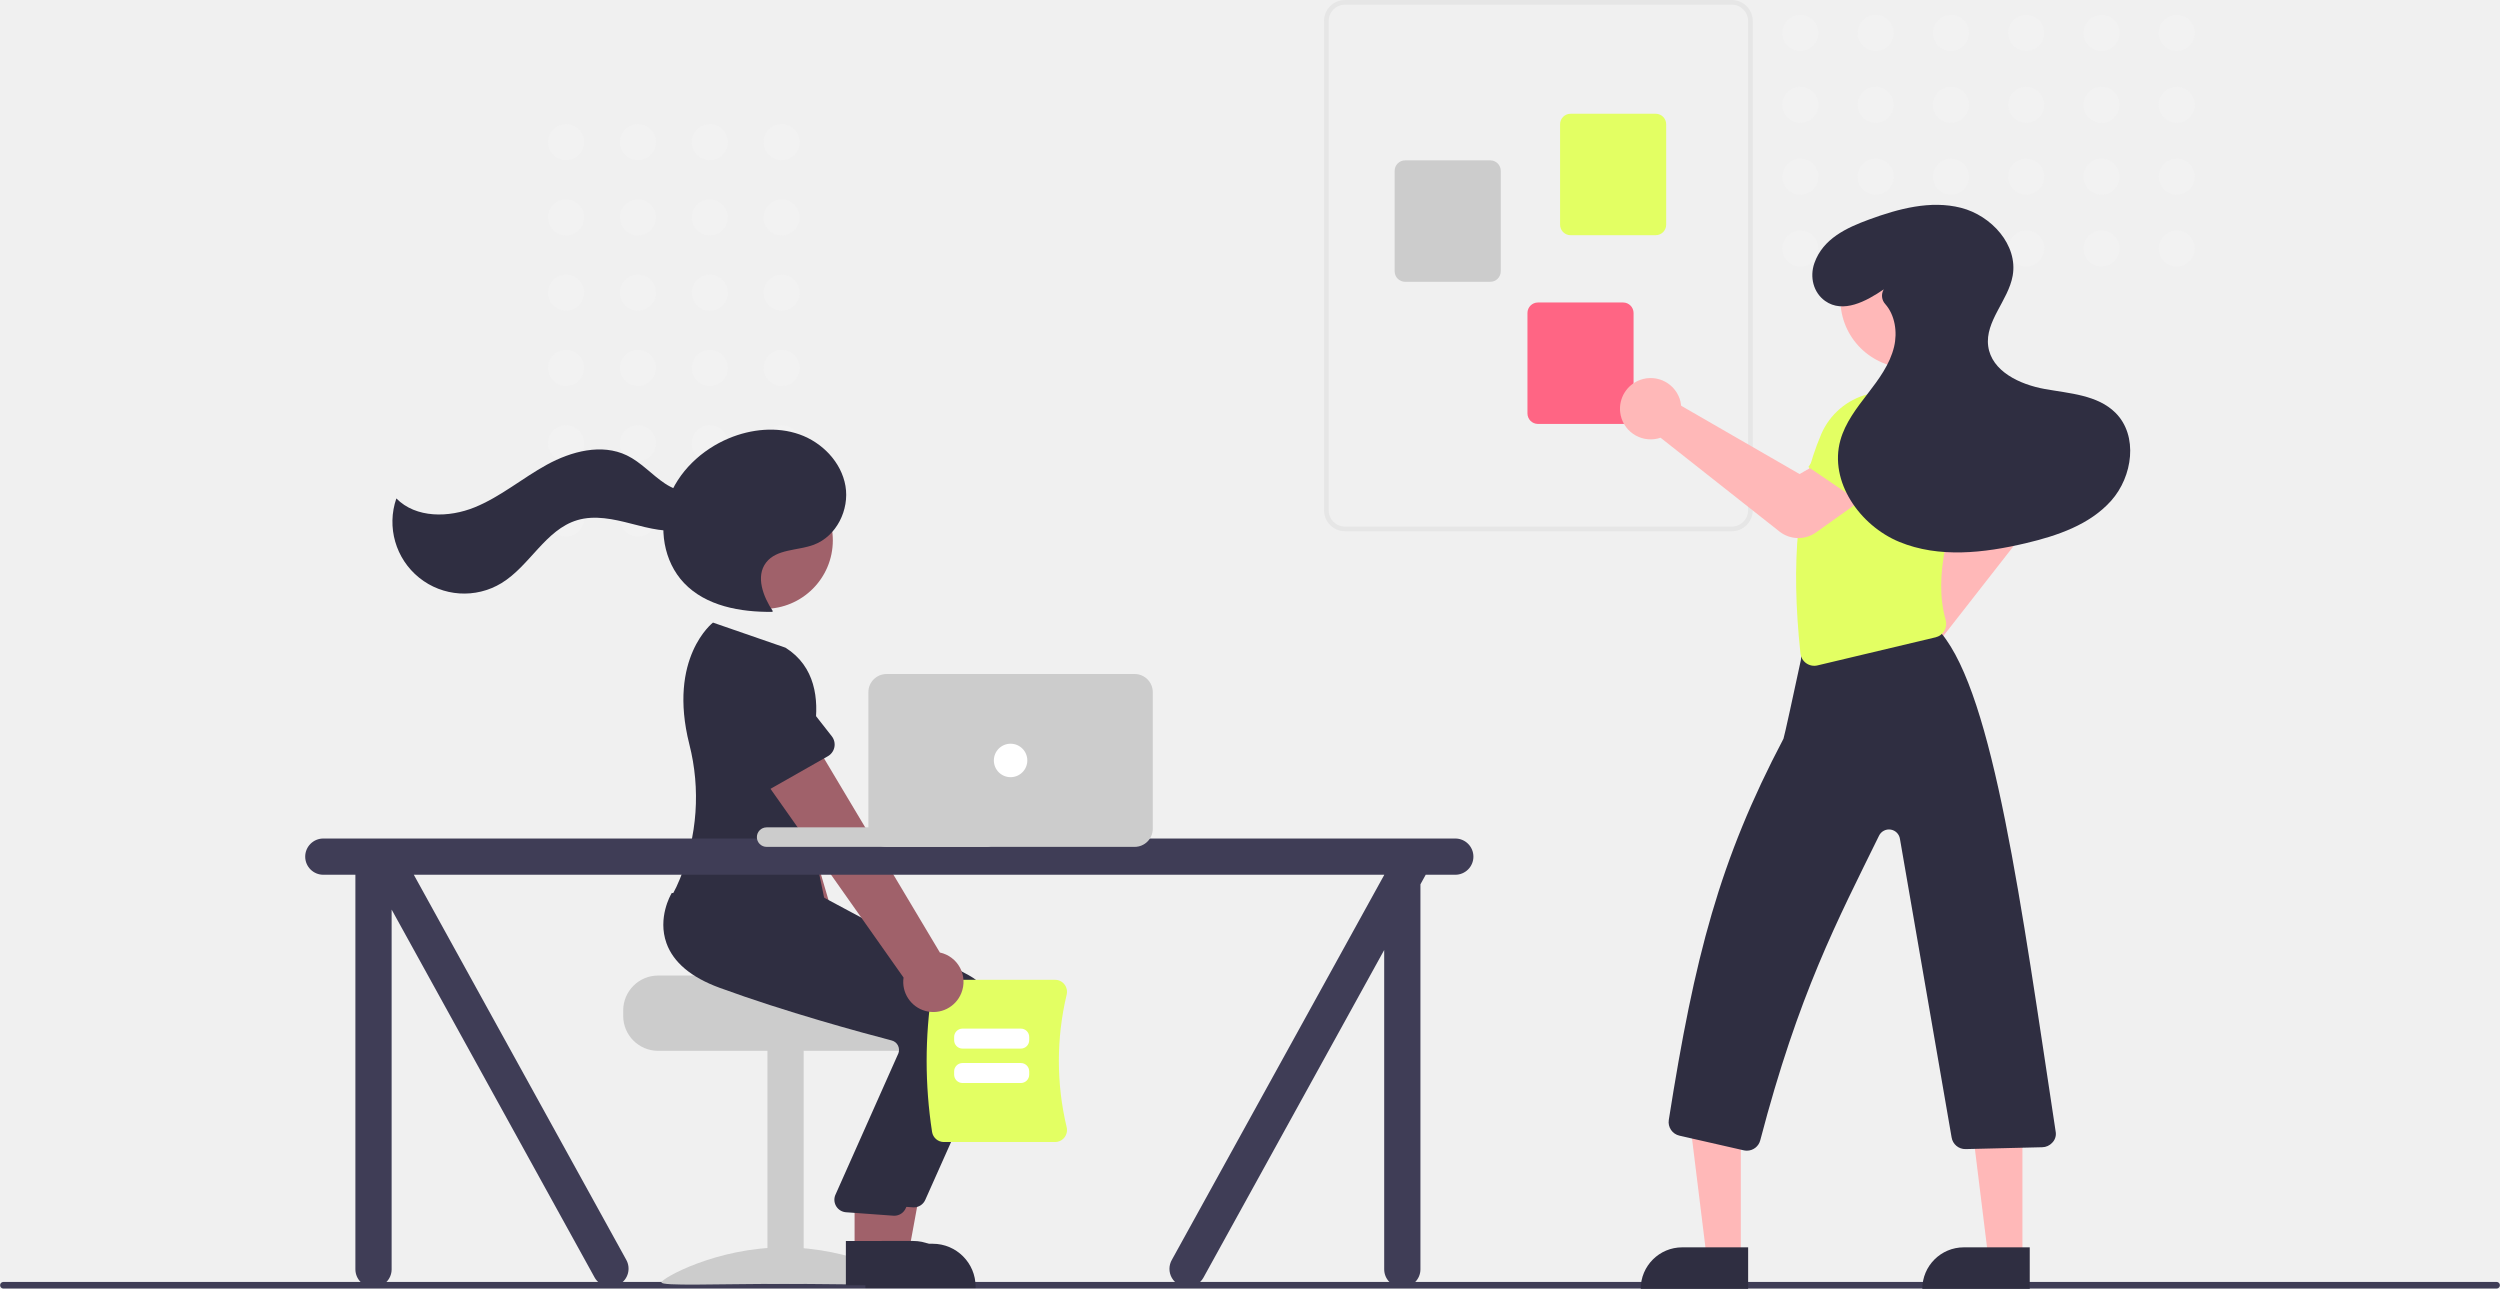
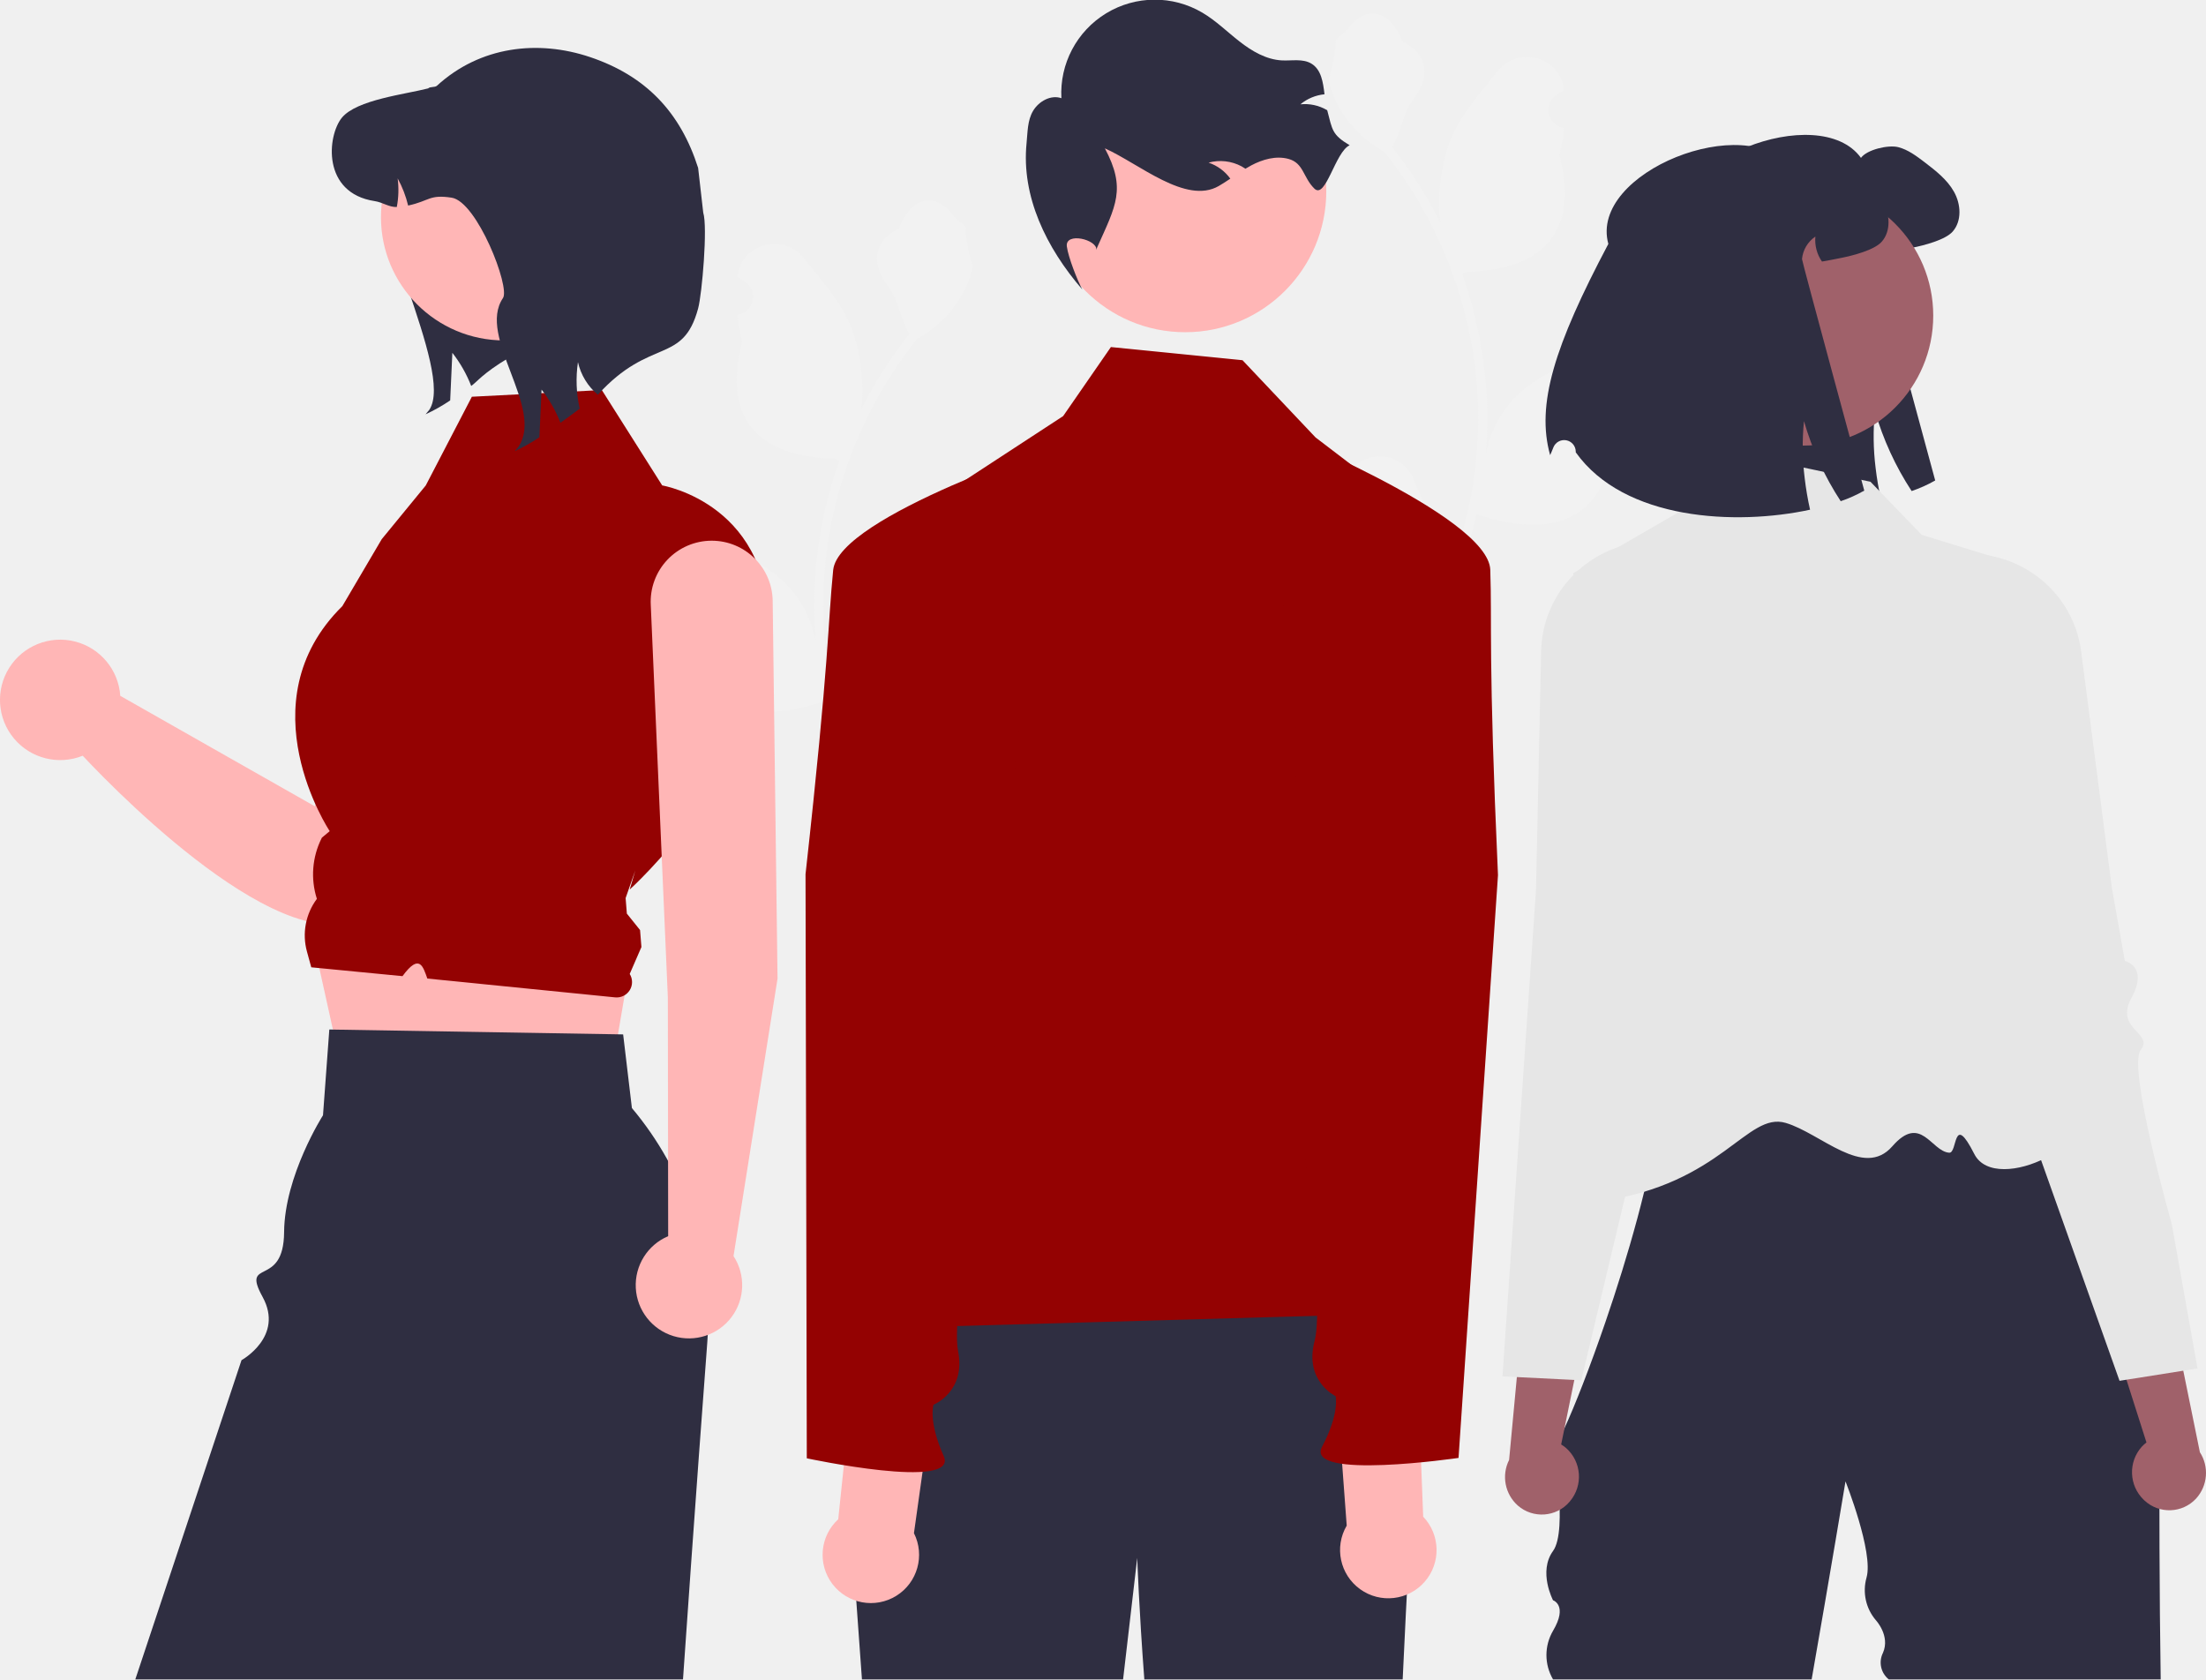
- <svg xmlns="http://www.w3.org/2000/svg" data-name="Layer 1" width="896.675" height="462.272" viewBox="0 0 896.675 462.272">
-   <path d="M1047.147,681.033H152.853a1.191,1.191,0,0,1,0-2.381h894.294a1.191,1.191,0,0,1,0,2.381Z" transform="translate(-151.6623 -218.8641)" fill="#3f3d56" />
-   <circle cx="280.353" cy="50.98" r="6.467" fill="#f2f2f2" />
-   <circle cx="254.58" cy="50.98" r="6.467" fill="#f2f2f2" />
-   <circle cx="228.807" cy="50.98" r="6.467" fill="#f2f2f2" />
-   <circle cx="203.033" cy="50.98" r="6.467" fill="#f2f2f2" />
-   <circle cx="280.353" cy="77.98" r="6.467" fill="#f2f2f2" />
-   <circle cx="254.58" cy="77.98" r="6.467" fill="#f2f2f2" />
-   <circle cx="228.807" cy="77.98" r="6.467" fill="#f2f2f2" />
-   <circle cx="203.033" cy="77.98" r="6.467" fill="#f2f2f2" />
-   <circle cx="280.353" cy="104.98" r="6.467" fill="#f2f2f2" />
-   <circle cx="254.58" cy="104.98" r="6.467" fill="#f2f2f2" />
-   <circle cx="228.807" cy="104.98" r="6.467" fill="#f2f2f2" />
-   <circle cx="203.033" cy="104.98" r="6.467" fill="#f2f2f2" />
-   <circle cx="280.353" cy="131.98" r="6.467" fill="#f2f2f2" />
-   <circle cx="254.58" cy="131.98" r="6.467" fill="#f2f2f2" />
-   <circle cx="228.807" cy="131.98" r="6.467" fill="#f2f2f2" />
-   <circle cx="203.033" cy="131.98" r="6.467" fill="#f2f2f2" />
-   <circle cx="280.353" cy="158.98" r="6.467" fill="#f2f2f2" />
-   <circle cx="254.58" cy="158.98" r="6.467" fill="#f2f2f2" />
-   <circle cx="228.807" cy="158.98" r="6.467" fill="#f2f2f2" />
-   <circle cx="203.033" cy="158.98" r="6.467" fill="#f2f2f2" />
-   <circle cx="280.353" cy="185.98" r="6.467" fill="#f2f2f2" />
-   <circle cx="254.58" cy="185.98" r="6.467" fill="#f2f2f2" />
-   <circle cx="228.807" cy="185.98" r="6.467" fill="#f2f2f2" />
-   <circle cx="203.033" cy="185.98" r="6.467" fill="#f2f2f2" />
-   <path d="M375.19,581.264v2a12.511,12.511,0,0,0,12.5,12.5h90a12.505,12.505,0,0,0,12.5-12.5v-2a12.41,12.41,0,0,0-2.9-8,12.859,12.859,0,0,0-2.11-2s-49.48-1.12-49.48-2.5H387.69A12.517,12.517,0,0,0,375.19,581.264Z" transform="translate(-151.6623 -218.8641)" fill="#ccc" />
-   <rect x="275.252" y="376.403" width="13" height="84" fill="#ccc" />
-   <path d="M476.914,678.811c0,1.405-19.699.543-44,.543s-44,.861-44-.543,19.699-12.543,44-12.543S476.914,677.406,476.914,678.811Z" transform="translate(-151.6623 -218.8641)" fill="#ccc" />
-   <path d="M459.041,579.568a10.743,10.743,0,0,0-3.807-16.027L427.681,469.656l-20.981,10.276,33.681,89.055a10.801,10.801,0,0,0,18.66,10.581Z" transform="translate(-151.6623 -218.8641)" fill="#a0616a" />
-   <path d="M433.923,485.335l-23.483,6.357a4.817,4.817,0,0,1-6.042-4.086l-2.838-24.087a13.377,13.377,0,0,1,25.846-6.915l9.674,22.156a4.817,4.817,0,0,1-3.156,6.576Z" transform="translate(-151.6623 -218.8641)" fill="#e3ff63" />
-   <polygon points="313.516 450.101 325.776 450.1 331.609 418.304 313.514 418.304 313.516 450.101" fill="#a0616a" />
-   <path d="M462.051,664.962l24.144-.001h.001a15.386,15.386,0,0,1,15.386,15.386v.5l-39.531.001Z" transform="translate(-151.6623 -218.8641)" fill="#2f2e41" />
-   <path d="M479.409,651.914q-.214,0-.43-.021l-16.967-1.235a4.5,4.5,0,0,1-3.809-6.029l22.707-51.015a3.498,3.498,0,0,0-.196-2.799,3.451,3.451,0,0,0-2.211-1.76c-10.677-2.791-38.072-10.223-61.786-18.918-10.16-3.726-16.559-9.109-19.019-16.002-3.243-9.087,1.555-17.374,1.76-17.722l.161-.272,22.315,2.028,24.191,2.058,53.013,28.428a20.086,20.086,0,0,1,8.819,25.784l-24.441,54.808A4.497,4.497,0,0,1,479.409,651.914Z" transform="translate(-151.6623 -218.8641)" fill="#2f2e41" />
-   <circle cx="274.15" cy="193.816" r="24.561" fill="#a0616a" />
-   <polygon points="306.516 449.101 318.776 449.1 324.609 417.304 306.514 417.304 306.516 449.101" fill="#a0616a" />
-   <path d="M455.051,663.962l24.144-.001h.001a15.386,15.386,0,0,1,15.386,15.386v.5l-39.531.001Z" transform="translate(-151.6623 -218.8641)" fill="#2f2e41" />
-   <path d="M472.409,654.914q-.214,0-.43-.021l-16.967-1.235a4.5,4.5,0,0,1-3.809-6.029l22.707-51.015a3.498,3.498,0,0,0-.196-2.799,3.451,3.451,0,0,0-2.211-1.76c-10.677-2.791-38.072-10.223-61.786-18.918-10.16-3.726-16.559-9.109-19.019-16.002-3.243-9.087,1.555-17.374,1.76-17.722l.161-.272,22.315,2.028,24.191,2.058,53.013,28.428a20.086,20.086,0,0,1,8.819,25.784l-24.441,54.808A4.497,4.497,0,0,1,472.409,654.914Z" transform="translate(-151.6623 -218.8641)" fill="#2f2e41" />
-   <path d="M433.387,451.168l-26-9s-16.322,12.54-8.481,43.649a77.012,77.012,0,0,1-3.4,48.32,49.778,49.778,0,0,1-2.619,5.531s29,35,56,9l-10.5-50.5S454.887,464.668,433.387,451.168Z" transform="translate(-151.6623 -218.8641)" fill="#2f2e41" />
-   <path d="M428.862,438.076c-3.496-5.232-6.254-12.488-2.406-17.466,3.799-4.914,11.292-4.19,17.111-6.365,8.104-3.029,12.804-12.549,11.338-21.076s-8.31-15.594-16.464-18.486-17.348-1.951-25.333,1.379c-9.829,4.1-18.261,12.03-21.797,22.076s-1.646,22.108,5.689,29.83c7.864,8.278,20.206,10.485,31.623,10.351" transform="translate(-151.6623 -218.8641)" fill="#2f2e41" />
-   <path d="M406.015,393.444c-4.405,3.586-11.125,1.993-15.854-1.154s-8.565-7.628-13.681-10.096c-9.019-4.35-19.924-1.458-28.702,3.36s-16.559,11.475-25.831,15.256-21.104,3.968-28.125-3.172a25.732,25.732,0,0,0,37.71,30.371c10.159-6.188,15.771-19.164,27.166-22.579,6.306-1.89,13.076-.368,19.449,1.281s13.018,3.43,19.449,2.027,12.447-7.183,11.629-13.715Z" transform="translate(-151.6623 -218.8641)" fill="#2f2e41" />
-   <path d="M485.969,624.871a167.506,167.506,0,0,1,0-50.975,4.303,4.303,0,0,1,4.237-3.606h39.873a4.247,4.247,0,0,1,3.355,1.626,4.319,4.319,0,0,1,.807,3.705,102.328,102.328,0,0,0-0,47.525,4.318,4.318,0,0,1-.807,3.705,4.247,4.247,0,0,1-3.355,1.626H490.206A4.303,4.303,0,0,1,485.969,624.871Z" transform="translate(-151.6623 -218.8641)" fill="#e3ff63" />
-   <path d="M517.808,594.966H496.885a3.003,3.003,0,0,1-3-3v-1.172a3.003,3.003,0,0,1,3-3h20.924a3.003,3.003,0,0,1,3,3v1.172A3.003,3.003,0,0,1,517.808,594.966Z" transform="translate(-151.6623 -218.8641)" fill="#fff" />
-   <path d="M517.808,607.311H496.885a3.003,3.003,0,0,1-3-3v-1.172a3.003,3.003,0,0,1,3-3h20.924a3.003,3.003,0,0,1,3,3V604.311A3.003,3.003,0,0,1,517.808,607.311Z" transform="translate(-151.6623 -218.8641)" fill="#fff" />
-   <path d="M496.454,575.068a10.743,10.743,0,0,0-7.69-14.567L438.628,476.477,420.88,491.669l54.862,77.816a10.801,10.801,0,0,0,20.712,5.584Z" transform="translate(-151.6623 -218.8641)" fill="#a0616a" />
-   <path d="M448.589,490.099l-21.15,12.022a4.817,4.817,0,0,1-6.871-2.446l-8.766-22.614a13.377,13.377,0,0,1,23.298-13.153l14.903,19.036a4.817,4.817,0,0,1-1.413,7.156Z" transform="translate(-151.6623 -218.8641)" fill="#2f2e41" />
-   <path d="M673.63,519.614h-406a6.5,6.5,0,1,0,0,13h11.5v141.5a6.5,6.5,0,0,0,13,0V545.104l72.871,132.078a6.5,6.5,0,0,0,11.258-6.5L300.083,532.614H648.13v.084l-76.129,137.984a6.5,6.5,0,1,0,11.258,6.5L648.13,559.604V674.114a6.5,6.5,0,0,0,13,0V536.041l1.891-3.427h10.609a6.5,6.5,0,0,0,0-13Z" transform="translate(-151.6623 -218.8641)" fill="#3f3d56" />
-   <rect x="271.467" y="296.75" width="86" height="7" rx="3.5" fill="#ccc" />
-   <path d="M558.63,522.614h-89a6.507,6.507,0,0,1-6.5-6.5v-49a6.507,6.507,0,0,1,6.5-6.5h89a6.507,6.507,0,0,1,6.5,6.5v49A6.507,6.507,0,0,1,558.63,522.614Z" transform="translate(-151.6623 -218.8641)" fill="#ccc" />
-   <circle cx="362.467" cy="272.75" r="6" fill="#fff" />
-   <path d="M626.55,401.886v-175.5a7.53,7.53,0,0,1,7.521-7.521H772.8a7.53,7.53,0,0,1,7.521,7.521v175.5a7.53,7.53,0,0,1-7.521,7.521H634.072A7.53,7.53,0,0,1,626.55,401.886Zm7.521-181.35a5.857,5.857,0,0,0-5.85,5.85v175.5a5.857,5.857,0,0,0,5.85,5.85H772.8a5.857,5.857,0,0,0,5.85-5.85v-175.5a5.857,5.857,0,0,0-5.85-5.85Z" transform="translate(-151.6623 -218.8641)" fill="#e6e6e6" />
-   <path d="M711.215,299.462V263.426a3.765,3.765,0,0,1,3.761-3.761h30.537a3.765,3.765,0,0,1,3.761,3.761v36.036a3.765,3.765,0,0,1-3.761,3.761h-30.537A3.765,3.765,0,0,1,711.215,299.462Z" transform="translate(-151.6623 -218.8641)" fill="#e3ff63" />
-   <path d="M651.88,316.176V280.14a3.765,3.765,0,0,1,3.761-3.761h30.537a3.765,3.765,0,0,1,3.761,3.761v36.036a3.765,3.765,0,0,1-3.761,3.761h-30.537A3.765,3.765,0,0,1,651.88,316.176Z" transform="translate(-151.6623 -218.8641)" fill="#ccc" />
-   <path d="M699.515,367.155V331.119a3.765,3.765,0,0,1,3.761-3.761h30.537a3.765,3.765,0,0,1,3.761,3.761v36.036a3.765,3.765,0,0,1-3.761,3.761h-30.537A3.765,3.765,0,0,1,699.515,367.155Z" transform="translate(-151.6623 -218.8641)" fill="#ff6584" />
-   <circle cx="780.741" cy="11.82" r="6.467" fill="#f2f2f2" />
-   <circle cx="780.741" cy="37.594" r="6.467" fill="#f2f2f2" />
-   <circle cx="780.741" cy="63.367" r="6.467" fill="#f2f2f2" />
-   <circle cx="780.741" cy="89.14" r="6.467" fill="#f2f2f2" />
-   <circle cx="753.741" cy="11.82" r="6.467" fill="#f2f2f2" />
-   <circle cx="753.741" cy="37.594" r="6.467" fill="#f2f2f2" />
-   <circle cx="753.741" cy="63.367" r="6.467" fill="#f2f2f2" />
-   <circle cx="753.741" cy="89.14" r="6.467" fill="#f2f2f2" />
-   <circle cx="726.741" cy="11.82" r="6.467" fill="#f2f2f2" />
-   <circle cx="726.741" cy="37.594" r="6.467" fill="#f2f2f2" />
-   <circle cx="726.741" cy="63.367" r="6.467" fill="#f2f2f2" />
-   <circle cx="726.741" cy="89.14" r="6.467" fill="#f2f2f2" />
-   <circle cx="699.741" cy="11.82" r="6.467" fill="#f2f2f2" />
-   <circle cx="699.741" cy="37.594" r="6.467" fill="#f2f2f2" />
-   <circle cx="699.741" cy="63.367" r="6.467" fill="#f2f2f2" />
-   <circle cx="699.741" cy="89.14" r="6.467" fill="#f2f2f2" />
-   <circle cx="672.741" cy="11.82" r="6.467" fill="#f2f2f2" />
-   <circle cx="672.741" cy="37.594" r="6.467" fill="#f2f2f2" />
-   <circle cx="672.741" cy="63.367" r="6.467" fill="#f2f2f2" />
-   <circle cx="672.741" cy="89.14" r="6.467" fill="#f2f2f2" />
-   <circle cx="645.741" cy="11.82" r="6.467" fill="#f2f2f2" />
-   <circle cx="645.741" cy="37.594" r="6.467" fill="#f2f2f2" />
-   <circle cx="645.741" cy="63.367" r="6.467" fill="#f2f2f2" />
-   <circle cx="645.741" cy="89.14" r="6.467" fill="#f2f2f2" />
-   <path d="M823.457,460.117a11.003,11.003,0,0,1,7.768-14.464,10.59,10.59,0,0,1,1.451-.236l24.303-42.599-6.137-10.542,15.275-11.785,11.687,16.232a11.149,11.149,0,0,1-.26,13.309L844.179,452.745a10.507,10.507,0,0,1,.311,1.035A11.003,11.003,0,0,1,835.13,467.269a10.706,10.706,0,0,1-1.347.084A11.036,11.036,0,0,1,823.457,460.117Z" transform="translate(-151.6623 -218.8641)" fill="#ffb8b8" />
-   <polygon points="624.38 450.888 612.12 450.887 606.288 403.599 624.382 403.6 624.38 450.888" fill="#ffb8b8" />
-   <path d="M603.363,447.384H627.007a0,0,0,0,1,0,0v14.887a0,0,0,0,1,0,0H588.476a0,0,0,0,1,0,0v0A14.887,14.887,0,0,1,603.363,447.384Z" fill="#2f2e41" />
-   <polygon points="725.38 450.888 713.12 450.887 707.288 403.599 725.382 403.6 725.38 450.888" fill="#ffb8b8" />
-   <path d="M704.363,447.384H728.007a0,0,0,0,1,0,0v14.887a0,0,0,0,1,0,0H689.476a0,0,0,0,1,0,0v0A14.887,14.887,0,0,1,704.363,447.384Z" fill="#2f2e41" />
-   <path d="M869.518,382.793l-27.525,10.459-6.72-18.667a11.168,11.168,0,0,1,5.002-13.5h0a11.168,11.168,0,0,1,14.262,2.784Z" transform="translate(-151.6623 -218.8641)" fill="#e3ff63" />
-   <path d="M777.101,631.452l-23.084-5.265a4.986,4.986,0,0,1-3.812-5.619c9.263-58.709,18.174-93.091,41.14-136.752.321-.814,3.907-17.338,6.247-28.285a4.972,4.972,0,0,1,4.214-5.024l43.044-6.625a5.57,5.57,0,0,1,2.021-.304l.43.082-.005.423c-.005.438-.441.504-.604.53l-.572.088a6.685,6.685,0,0,1,1.775,1.207c18.86,22.684,28.667,97.04,41.123,179.185a4.484,4.484,0,0,1-1.304,3.647,4.933,4.933,0,0,1-3.538,1.601l-27.501.67a4.982,4.982,0,0,1-5.035-4.218L833.115,519.743a3.974,3.974,0,0,0-7.495-1.156c-14.944,30.435-28.881,56.755-42.606,109.266a4.953,4.953,0,0,1-4.792,3.726A5.03,5.03,0,0,1,777.101,631.452Z" transform="translate(-151.6623 -218.8641)" fill="#2f2e41" />
-   <path d="M799.508,456.753a4.999,4.999,0,0,1-2.083-3.549c-3.525-32.91-1.07-58.664,7.506-78.735a24.992,24.992,0,0,1,16.567-14.18l22.25-1.123.115.056a26.005,26.005,0,0,1,14.219,27.588c-7.156,18.863-13.148,38.503-8.579,54.346a5.122,5.122,0,0,1-.484,3.983,4.884,4.884,0,0,1-3.116,2.309l-42.378,10.081a4.964,4.964,0,0,1-4.017-.777Z" transform="translate(-151.6623 -218.8641)" fill="#e3ff63" />
-   <path d="M789.93,409.526l-42.674-33.666a10.516,10.516,0,0,1-1.036.306A11.027,11.027,0,0,1,737.402,374.474a10.913,10.913,0,0,1-4.626-7.733,11.023,11.023,0,0,1,7.209-11.638,11.004,11.004,0,0,1,14.426,7.837,10.573,10.573,0,0,1,.229,1.452l42.481,24.507,10.572-6.086,11.711,15.332-16.414,11.699a10.942,10.942,0,0,1-13.06-.318Z" transform="translate(-151.6623 -218.8641)" fill="#ffb8b8" />
-   <path d="M824.611,402.92l-24.349-16.557,11.443-16.207a11.168,11.168,0,0,1,13.929-3.64l0,0a11.168,11.168,0,0,1,5.894,13.283Z" transform="translate(-151.6623 -218.8641)" fill="#e3ff63" />
-   <circle cx="684.659" cy="107.431" r="24.561" fill="#ffb8b8" />
-   <path d="M827.316,322.637c-6.313,4.321-14.601,8.762-21.049,4.161-4.234-3.021-5.567-8.615-3.851-13.525,3.087-8.829,11.569-12.715,19.681-15.695,10.544-3.873,22.026-6.954,32.911-4.181s20.506,13.313,18.541,24.373c-1.58,8.894-9.97,16.295-8.779,25.25,1.199,9.012,11.334,13.756,20.281,15.367s18.96,2.128,25.391,8.555c8.203,8.199,6.155,22.853-1.564,31.51s-19.367,12.58-30.654,15.248c-14.955,3.534-31.129,5.392-45.332-.474s-25.256-21.654-21.141-36.46c1.738-6.254,5.832-11.539,9.789-16.685s7.963-10.526,9.472-16.839c1.258-5.261.327-11.369-3.162-15.315a4.437,4.437,0,0,1-.594-5.186Z" transform="translate(-151.6623 -218.8641)" fill="#2f2e41" />
+ <svg xmlns="http://www.w3.org/2000/svg" data-name="Layer 1" width="838" height="638.004" viewBox="0 0 838 638.004">
+   <path d="M689.135,323.255a5.09,5.09,0,0,0,3.689-8.823c-.128-.51-.22-.876-.349-1.387q.069-.167.139-.333c4.686-11.174,20.569-11.097,25.215.094,4.124,9.933,9.375,19.882,10.668,30.384a40.44,40.44,0,0,1-.71,13.908,162.132,162.132,0,0,0,14.748-67.338,156.487,156.487,0,0,0-.971-17.458q-.804-7.128-2.231-14.154a164.01,164.01,0,0,0-32.525-69.512,43.648,43.648,0,0,1-18.153-18.834,33.294,33.294,0,0,1-3.028-9.098c.884.116,3.332-13.343,2.666-14.169,1.232-1.869,3.436-2.798,4.781-4.621,6.69-9.07,15.906-7.486,20.717,4.839,10.278,5.187,10.378,13.79,4.071,22.065-4.012,5.264-4.564,12.387-8.084,18.023.362.464.739.913,1.101,1.376a165.069,165.069,0,0,1,17.229,27.295c-1.369-10.691.652-23.571,4.097-31.873,3.921-9.46,11.271-17.427,17.744-25.605,7.774-9.823,23.717-5.536,25.086,6.916q.02.181.039.362-1.442.814-2.823,1.727a6.905,6.905,0,0,0,2.784,12.565l.141.022a68.701,68.701,0,0,1-1.811,10.272c8.303,32.111-9.623,43.807-35.219,44.332-.565.29-1.116.579-1.681.855a168.487,168.487,0,0,1,9.069,42.681,159.804,159.804,0,0,1-.116,25.802l.043-.304a42.227,42.227,0,0,1,14.415-24.383c11.093-9.113,26.766-12.468,38.734-19.793,5.761-3.526,13.143,1.031,12.138,7.71q-.024.16-.049.32a46.377,46.377,0,0,0-5.201,2.506q-1.442.814-2.823,1.727a6.905,6.905,0,0,0,2.784,12.565l.141.022c.101.014.188.029.29.044a68.76,68.76,0,0,1-12.648,19.805c-5.192,28.032-27.491,30.691-51.344,22.528h-.015a168.437,168.437,0,0,1-11.315,33.032H690.148c-.145-.449-.275-.913-.406-1.362a45.926,45.926,0,0,0,11.185-.666c-2.999-3.68-5.998-7.389-8.997-11.069a2.511,2.511,0,0,1-.188-.217c-1.521-1.883-3.057-3.752-4.578-5.636l-.001-.002a67.271,67.271,0,0,1,1.971-17.137Z" transform="translate(-181 -130.9981)" fill="#f2f2f2" />
+   <path d="M818.913,219.81c-7.516-27.402,53.102-50.899,69.021-28.832,2.213-3.137,10.394-5.043,14.147-4.08s6.91,3.368,9.989,5.697c4.234,3.253,8.623,6.621,11.221,11.298,2.618,4.658,3.022,11.009-.5,15.051-2.791,3.214-11.029,5.293-15.225,6.14-2.926.597-5.389,1.078-7.506,1.424a14.352,14.352,0,0,1-2.502-9.489,11.648,11.648,0,0,0-5.081,8.546c-.058.712,23.655,87.96,23.655,87.96a51.72,51.72,0,0,1-8.95,4.023,112.545,112.545,0,0,1-13.954-30.411,97.453,97.453,0,0,0,.269,21.653,119.144,119.144,0,0,0,2.04,11.991c-28.178,6.082-70.56,4.081-88.999-21.788q-.005-.161-.009-.321a4.402,4.402,0,0,0-8.503-1.535c-.447,1.141-.859,2.129-1.226,2.915C791.428,280.843,798.376,258.613,818.913,219.81Z" transform="translate(-181 -130.9981)" fill="#2f2e41" />
+   <path d="M770.963,679.207v.897A3.809,3.809,0,0,1,770.963,679.207Z" transform="translate(-181 -130.9981)" fill="#2f2e41" />
+   <path d="M798.558,524.133a15.324,15.324,0,0,1,2.183-.424Q799.472,523.915,798.558,524.133Z" transform="translate(-181 -130.9981)" fill="#2f2e41" />
+   <path d="M797.919,524.295c.194-.054.409-.109.639-.163C798.344,524.188,798.138,524.229,797.919,524.295Z" transform="translate(-181 -130.9981)" fill="#2f2e41" />
+   <path d="M1001.79,768.998H898.504a8.213,8.213,0,0,1-2.211-10.115c2.822-6.471-2.708-12.384-2.708-12.384a17.567,17.567,0,0,1-3.54-16.191c2.737-9.558-7.988-36.535-7.988-36.535s-5.781,34.834-12.865,75.225H770.963a18.259,18.259,0,0,1,0-18.489c5.724-9.706,0-11.568,0-11.568s-5.724-10.862,0-18.748,0-40.088,0-40.088c.216,1.424,1.847-1.165,4.358-6.592,3.823-8.258,9.664-23.108,15.566-40.348,4.219-12.305,8.473-25.843,12.028-39.08h.009q1.398-5.216,2.649-10.337c1.631-6.696,3.029-13.202,4.09-19.311,2.304-13.159,3.063-24.463,1.294-31.814-1.467-6.118-4.677-9.492-10.216-8.914,2.968-.492,7.317-.958,12.676-1.398.966-.078,1.967-.155,3.003-.242,39.968-3.02,125.721-4.754,125.721-4.754L968.406,564.35l33.264,59.582S1000.764,703.86,1001.79,768.998Z" transform="translate(-181 -130.9981)" fill="#2f2e41" />
+   <path d="M891.547,314.02,831.033,301.183l-12.015,24.185L778.556,348.794s26.082,106.641,25.933,121.64c-.378,38.079-61.306,123.44-15.285,116.874s55.369-34.073,70.143-29.724c13.324,3.923,29.594,21.372,40.486,8.892s14.728,1.931,21.616,2.429c3.273.237,1.302-15.759,9.537.497s51.904-5.626,37.104-20.427c-24.65-24.65-29.66-206.361-29.66-206.361l-27.441-8.443Z" transform="translate(-181 -130.9981)" fill="#e6e6e6" />
+   <path d="M777.411,701.296a14.526,14.526,0,0,0-1.496-20.205,13.936,13.936,0,0,0-1.866-1.351l10.118-49.656-23.39-13.999-6.506,69.522a14.486,14.486,0,0,0,3.339,17.367,13.863,13.863,0,0,0,19.556-1.386Q777.29,701.443,777.411,701.296Z" transform="translate(-181 -130.9981)" fill="#a0616a" />
+   <path d="M850.037,439.552c-.147-1.596-2.183-2.321-5.005-3.322a30.95,30.95,0,0,1-7.999-3.788c-6.247-4.513-3.788-9.233-.388-15.756.664-1.268,1.355-2.589,2.002-3.961,1.924-4.064-1.139-20.83-9.121-49.84-2.459-8.931-2.451-15.238-4.15-19.423-1.691-4.185-5.082-6.247-14.324-6.679a42.251,42.251,0,0,0-30.416,10.812c-.224.198-.457.414-.682.621q-.634.595-1.243,1.217a42.22,42.22,0,0,0-12.27,29.027l-.043,1.855-1.907,88.634-5.358,77.78-7.386,107.143,5.471.268L779.048,655.228l2.649.129,6.282-26.352,7.559-31.711,2.778-11.649,8.62-36.137,4.021-16.886,2.459-10.311L814.417,518.1l4.884-20.467c.112-.431,11.347-44.757,24.299-52.169C848.432,442.702,850.175,441.097,850.037,439.552Z" transform="translate(-181 -130.9981)" fill="#e6e6e6" />
+   <path d="M995.355,700.768a14.526,14.526,0,0,1-.683-20.249,13.934,13.934,0,0,1,1.71-1.544L980.99,630.692l21.752-16.43,13.935,68.421a14.486,14.486,0,0,1-1.454,17.625,13.863,13.863,0,0,1-19.592.723Q995.491,700.901,995.355,700.768Z" transform="translate(-181 -130.9981)" fill="#a0616a" />
+   <path d="M1005.996,596S989.031,536.312,994.205,529.85s-10.106-7.723-3.522-19.757-2.504-14.047-2.504-14.047l-4.932-27.669-8.817-67.961-.267-2.021-2.564-19.772a42.341,42.341,0,0,0-16.696-28.617c-.233-.178-.471-.35-.709-.521q-1.628-1.172-3.327-2.172a42.263,42.263,0,0,0-28.106-5.339c-18.286,2.848-12.595,9.667-15.56,27.935-4.819,29.703-6.07,46.697-3.72,50.536.792,1.293,1.624,2.53,2.417,3.717,4.083,6.129,7.034,10.551,1.305,15.718a31.251,31.251,0,0,1-7.544,4.616c-2.693,1.304-4.643,2.24-4.616,3.843.03,1.553,1.934,2.955,7.031,5.179,6.177,2.703,12.811,12.923,18.245,23.363a257.88,257.88,0,0,1,11.518,25.899L978.54,634.137l7.618,21.422,2.628-.416,21.58-3.421,5.412-.857Z" transform="translate(-181 -130.9981)" fill="#e6e6e6" />
+   <circle cx="685.016" cy="119.908" r="49.37" fill="#a0616a" />
+   <path d="M791.967,223.66c-7.516-27.402,53.102-50.899,69.021-28.832,2.213-3.137,10.394-5.043,14.147-4.08s6.91,3.368,9.989,5.697c4.234,3.253,8.623,6.621,11.221,11.298,2.618,4.658,3.022,11.009-.5,15.051-2.791,3.214-11.029,5.293-15.225,6.14-2.926.597-5.389,1.078-7.506,1.424a14.352,14.352,0,0,1-2.502-9.489,11.648,11.648,0,0,0-5.081,8.546c-.058.712,23.655,87.96,23.655,87.96a51.72,51.72,0,0,1-8.95,4.023,112.545,112.545,0,0,1-13.954-30.411,97.453,97.453,0,0,0,.269,21.653,119.142,119.142,0,0,0,2.04,11.991c-28.178,6.082-70.56,4.081-88.999-21.788q-.005-.161-.009-.321a4.402,4.402,0,0,0-8.503-1.535c-.447,1.141-.859,2.129-1.226,2.915C764.482,284.693,771.43,262.462,791.967,223.66Z" transform="translate(-181 -130.9981)" fill="#2f2e41" />
+   <path d="M810.435,197.849" transform="translate(-181 -130.9981)" fill="#2f2e41" />
+   <path d="M547.121,394.255a5.09,5.09,0,0,1-3.689-8.823c.128-.51.22-.876.349-1.387q-.069-.167-.139-.333c-4.686-11.174-20.569-11.097-25.215.094-4.124,9.933-9.375,19.882-10.668,30.384a40.44,40.44,0,0,0,.71,13.908A162.132,162.132,0,0,1,493.721,360.76a156.49,156.49,0,0,1,.971-17.458q.804-7.128,2.231-14.154a164.01,164.01,0,0,1,32.525-69.512,43.648,43.648,0,0,0,18.153-18.834,33.295,33.295,0,0,0,3.028-9.098c-.884.116-3.332-13.343-2.666-14.169-1.232-1.869-3.436-2.798-4.781-4.621-6.69-9.07-15.906-7.486-20.717,4.839-10.278,5.187-10.378,13.79-4.071,22.065,4.012,5.264,4.564,12.387,8.084,18.023-.362.464-.739.913-1.101,1.376a165.069,165.069,0,0,0-17.229,27.295c1.369-10.691-.652-23.571-4.097-31.873-3.921-9.46-11.271-17.427-17.744-25.605-7.774-9.823-23.717-5.536-25.086,6.916q-.02.181-.039.362,1.442.814,2.823,1.727a6.905,6.905,0,0,1-2.784,12.565l-.141.022a68.7,68.7,0,0,0,1.811,10.272c-8.303,32.111,9.623,43.807,35.219,44.332.565.29,1.116.579,1.681.855a168.487,168.487,0,0,0-9.069,42.681,159.804,159.804,0,0,0,.116,25.802l-.043-.304A42.227,42.227,0,0,0,476.379,349.88c-11.093-9.113-26.766-12.468-38.734-19.793-5.761-3.526-13.143,1.031-12.138,7.71q.024.16.049.32a46.378,46.378,0,0,1,5.201,2.506q1.442.814,2.823,1.727a6.905,6.905,0,0,1-2.784,12.565l-.141.022c-.101.014-.188.029-.29.044A68.76,68.76,0,0,0,443.014,374.784c5.192,28.032,27.491,30.691,51.344,22.528h.015a168.437,168.437,0,0,0,11.315,33.032H546.108c.145-.449.275-.913.406-1.362a45.926,45.926,0,0,1-11.185-.666c2.999-3.68,5.998-7.389,8.997-11.069a2.513,2.513,0,0,0,.188-.217c1.521-1.883,3.057-3.752,4.578-5.636l.001-.002a67.271,67.271,0,0,0-1.971-17.137Z" transform="translate(-181 -130.9981)" fill="#f2f2f2" />
+   <path d="M358.516,190.979c-.917,2.138-29.204,1.909-30.5,3.812-9.989,14.697,26.018,77.23,16.03,91.946l-1.392,1.658a65.757,65.757,0,0,0,9.36-5.28c.267-6.024.534-12.066.82-18.09a49.721,49.721,0,0,1,7.167,12.6c2.326-1.639,4.233-4.678,14.201-10.656A62.515,62.515,0,0,1,388.017,255.598Z" transform="translate(-181 -130.9981)" fill="#2f2e41" />
+   <path d="M379.057,311.43a23.428,23.428,0,0,0-35.493,13.858L300.578,437.291,226.69,395.343a22.875,22.875,0,1,0-14.272,22.752c15.56,16.607,83.019,84.696,110.946,58.092,23.474-22.362,57.351-109.029,65.505-138.957A23.43,23.43,0,0,0,379.057,311.43Z" transform="translate(-181 -130.9981)" fill="#ffb6b6" />
+   <polygon points="117.341 349.883 130.906 411.195 230.098 420.167 239.214 366.781 117.341 349.883" fill="#ffb6b6" />
+   <path d="M449.858,638.108c-.045.879-.1,1.749-.163,2.628-.951,12.704-2.039,27.356-3.217,43.413-1.858,25.48-3.933,54.495-6.026,84.85H232.397l40.35-121.282s16.293-8.97,7.998-24.039,8.026-3.061,8.178-24.581,14.777-44.415,14.777-44.415l2.401-32.584,1.368.027,108.273,1.803,1.975.036,3.325,27.972A123.668,123.668,0,0,1,449.858,638.108Z" transform="translate(-181 -130.9981)" fill="#2f2e41" />
+   <path d="M360.25,281.716l49.373-2.543,22.932,36.236s43.148,7.214,40.157,58.058-52.498,95.46-52.498,95.46l2.116-7.255-3.675,10.502.471,5.897,5.014,6.245.516,6.458-4.442,10.219v0a5.839,5.839,0,0,1-5.536,8.9l-71.34-7.149c-1.624-4.468-2.927-9.814-9.438-.914l-6.72-.651-27.936-2.707-1.644-5.99a23.205,23.205,0,0,1,3.775-20.015v0a30.607,30.607,0,0,1,1.771-22.981l.134-.268,2.967-2.473s-32.457-48.762,4.803-85.488l14.954-25.422,16.732-20.414Z" transform="translate(-181 -130.9981)" fill="#940202" />
+   <circle cx="191.538" cy="82.509" r="46.819" fill="#ffb6b6" />
+   <path d="M408.097,280.953a22.548,22.548,0,0,1-7.549-12.391,48.446,48.446,0,0,0,.667,17.69c-2.535,1.906-4.994,3.717-7.32,5.357a49.721,49.721,0,0,0-7.167-12.6c-.286,6.024-.553,12.066-.82,18.09a65.755,65.755,0,0,1-9.36,5.28l1.392-1.658c9.989-14.716-15.86-41.804-5.871-56.501,2.802-4.118-9.855-36.657-19.501-38.125-8.578-1.296-8.216,1.182-16.527,2.993a41.589,41.589,0,0,0-3.984-10.313,34.075,34.075,0,0,1-.324,10.866c-2.955.114-5.279-1.768-8.426-2.249-20.073-3.069-18.033-24.781-12.448-31.663,5.604-6.862,24.209-8.921,32.787-11.152.782-.762,2.554-.286,3.336-1.01,16.439-15.045,38.426-17.537,58.212-10.868,21.1,7.111,34.256,20.875,41.008,42.092l1.937,16.98c1.737,5.46-.448,30.862-1.937,36.395C440.417,269.672,428.096,258.936,408.097,280.953Z" transform="translate(-181 -130.9981)" fill="#2f2e41" />
+   <path d="M476.363,502.769l-1.843-143.553a23.173,23.173,0,0,0-23.17-22.807h-0a23.173,23.173,0,0,0-23.14,24.402l6.486,149.058.123,90.739a20.222,20.222,0,1,0,24.827,7.561Z" transform="translate(-181 -130.9981)" fill="#ffb6b6" />
+   <path d="M718,688.492s-2.85,51.27-4.16,80.51H615.7c-2.02-26.61-2.7-46.16-2.7-46.16l-5.37,46.16h-99.2l-6.15-85.49,29.72-73.67s161.06-11.17,176,3C722.93,627.002,718,688.492,718,688.492Z" transform="translate(-181 -130.9981)" fill="#2f2e41" />
+   <circle cx="450.216" cy="72.599" r="53.607" fill="#ffb6b6" />
+   <path d="M693.7,186.178c-5.506,2.511-9.074,20.694-13.402,16.467s-4.039-9.729-9.874-11.289c-4.712-1.265-9.783.181-14.08,2.461-.767.402-1.511.84-2.236,1.275-.479-.32-.955-.621-1.466-.898a17.033,17.033,0,0,0-12.537-1.41,16.713,16.713,0,0,1,8.259,6.087c-1.438.964-2.895,1.93-4.386,2.787-12.45,7.185-30.166-8.438-43.271-14.307,8.209,15.404,4.167,21.784-2.961,37.715l-.246.907c.405-3.993-11.95-6.968-11.234-1.348.509,3.991,3.962,12.861,5.897,16.384-13.778-15.932-23.194-35.428-21.207-55.54.432-4.225.302-8.683,2.481-12.35,2.181-3.648,6.729-6.208,10.753-4.817a35.542,35.542,0,0,1,53.507-32.524c5.145,3.019,9.44,7.288,14.155,10.971,4.715,3.683,10.151,6.893,16.13,7.197,3.793.183,7.921-.743,11.18,1.221,3.775,2.28,4.421,7.052,4.988,11.645a17.014,17.014,0,0,0-9.167,3.815,16.648,16.648,0,0,1,10.022,2.15,1.036,1.036,0,0,1,.164.093C687.164,180.461,686.96,182.144,693.7,186.178Z" transform="translate(-181 -130.9981)" fill="#2f2e41" />
+   <path d="M508.668,635.777c45.651-53.435,30.231-121.4,12.113-190.008l3.448-101.354a31.004,31.004,0,0,1,14.029-24.902L584.861,289.068,603,262.842l50,5,27.726,29.322,30.691,23.43a50.843,50.843,0,0,1,18.792,51.39L700.839,504.804s12.284,68.855,4.789,76.46-26.808.004-11.493,8.54c18.38,10.245,35.092,8.354,25.791,17.655s2.47,22.232,2.47,22.232Z" transform="translate(-181 -130.9981)" fill="#940202" />
+   <path d="M528.186,713.436l7.611-54.221-30.367-8.669-6.007,57.612a18.329,18.329,0,1,0,28.763,5.278Z" transform="translate(-181 -130.9981)" fill="#ffb6b6" />
+   <path d="M586,298.842s-86.438,28.133-88.499,48.717S496.123,380.745,487,463.115l.481,221.883s57.952,12.408,52.008-.859-3.869-19.507-3.869-19.507,12.425-4.903,9.315-20.479,12.487-92.768,12.487-92.768L567.266,412.946Z" transform="translate(-181 -130.9981)" fill="#940202" />
+   <path d="M692.581,710.565l-4.05-54.602,30.869-6.666,2.228,57.881a18.329,18.329,0,1,1-29.047,3.387Z" transform="translate(-181 -130.9981)" fill="#ffb6b6" />
+   <path d="M661.99,293.078s84.415,33.723,85.126,54.398-.795,33.205,2.925,115.995l-14.983,221.377s-58.639,8.593-51.841-4.256,5.136-19.213,5.136-19.213-12.078-5.705-7.956-21.045S674,546.949,674,546.949l-.774-138.786Z" transform="translate(-181 -130.9981)" fill="#940202" />
</svg>
